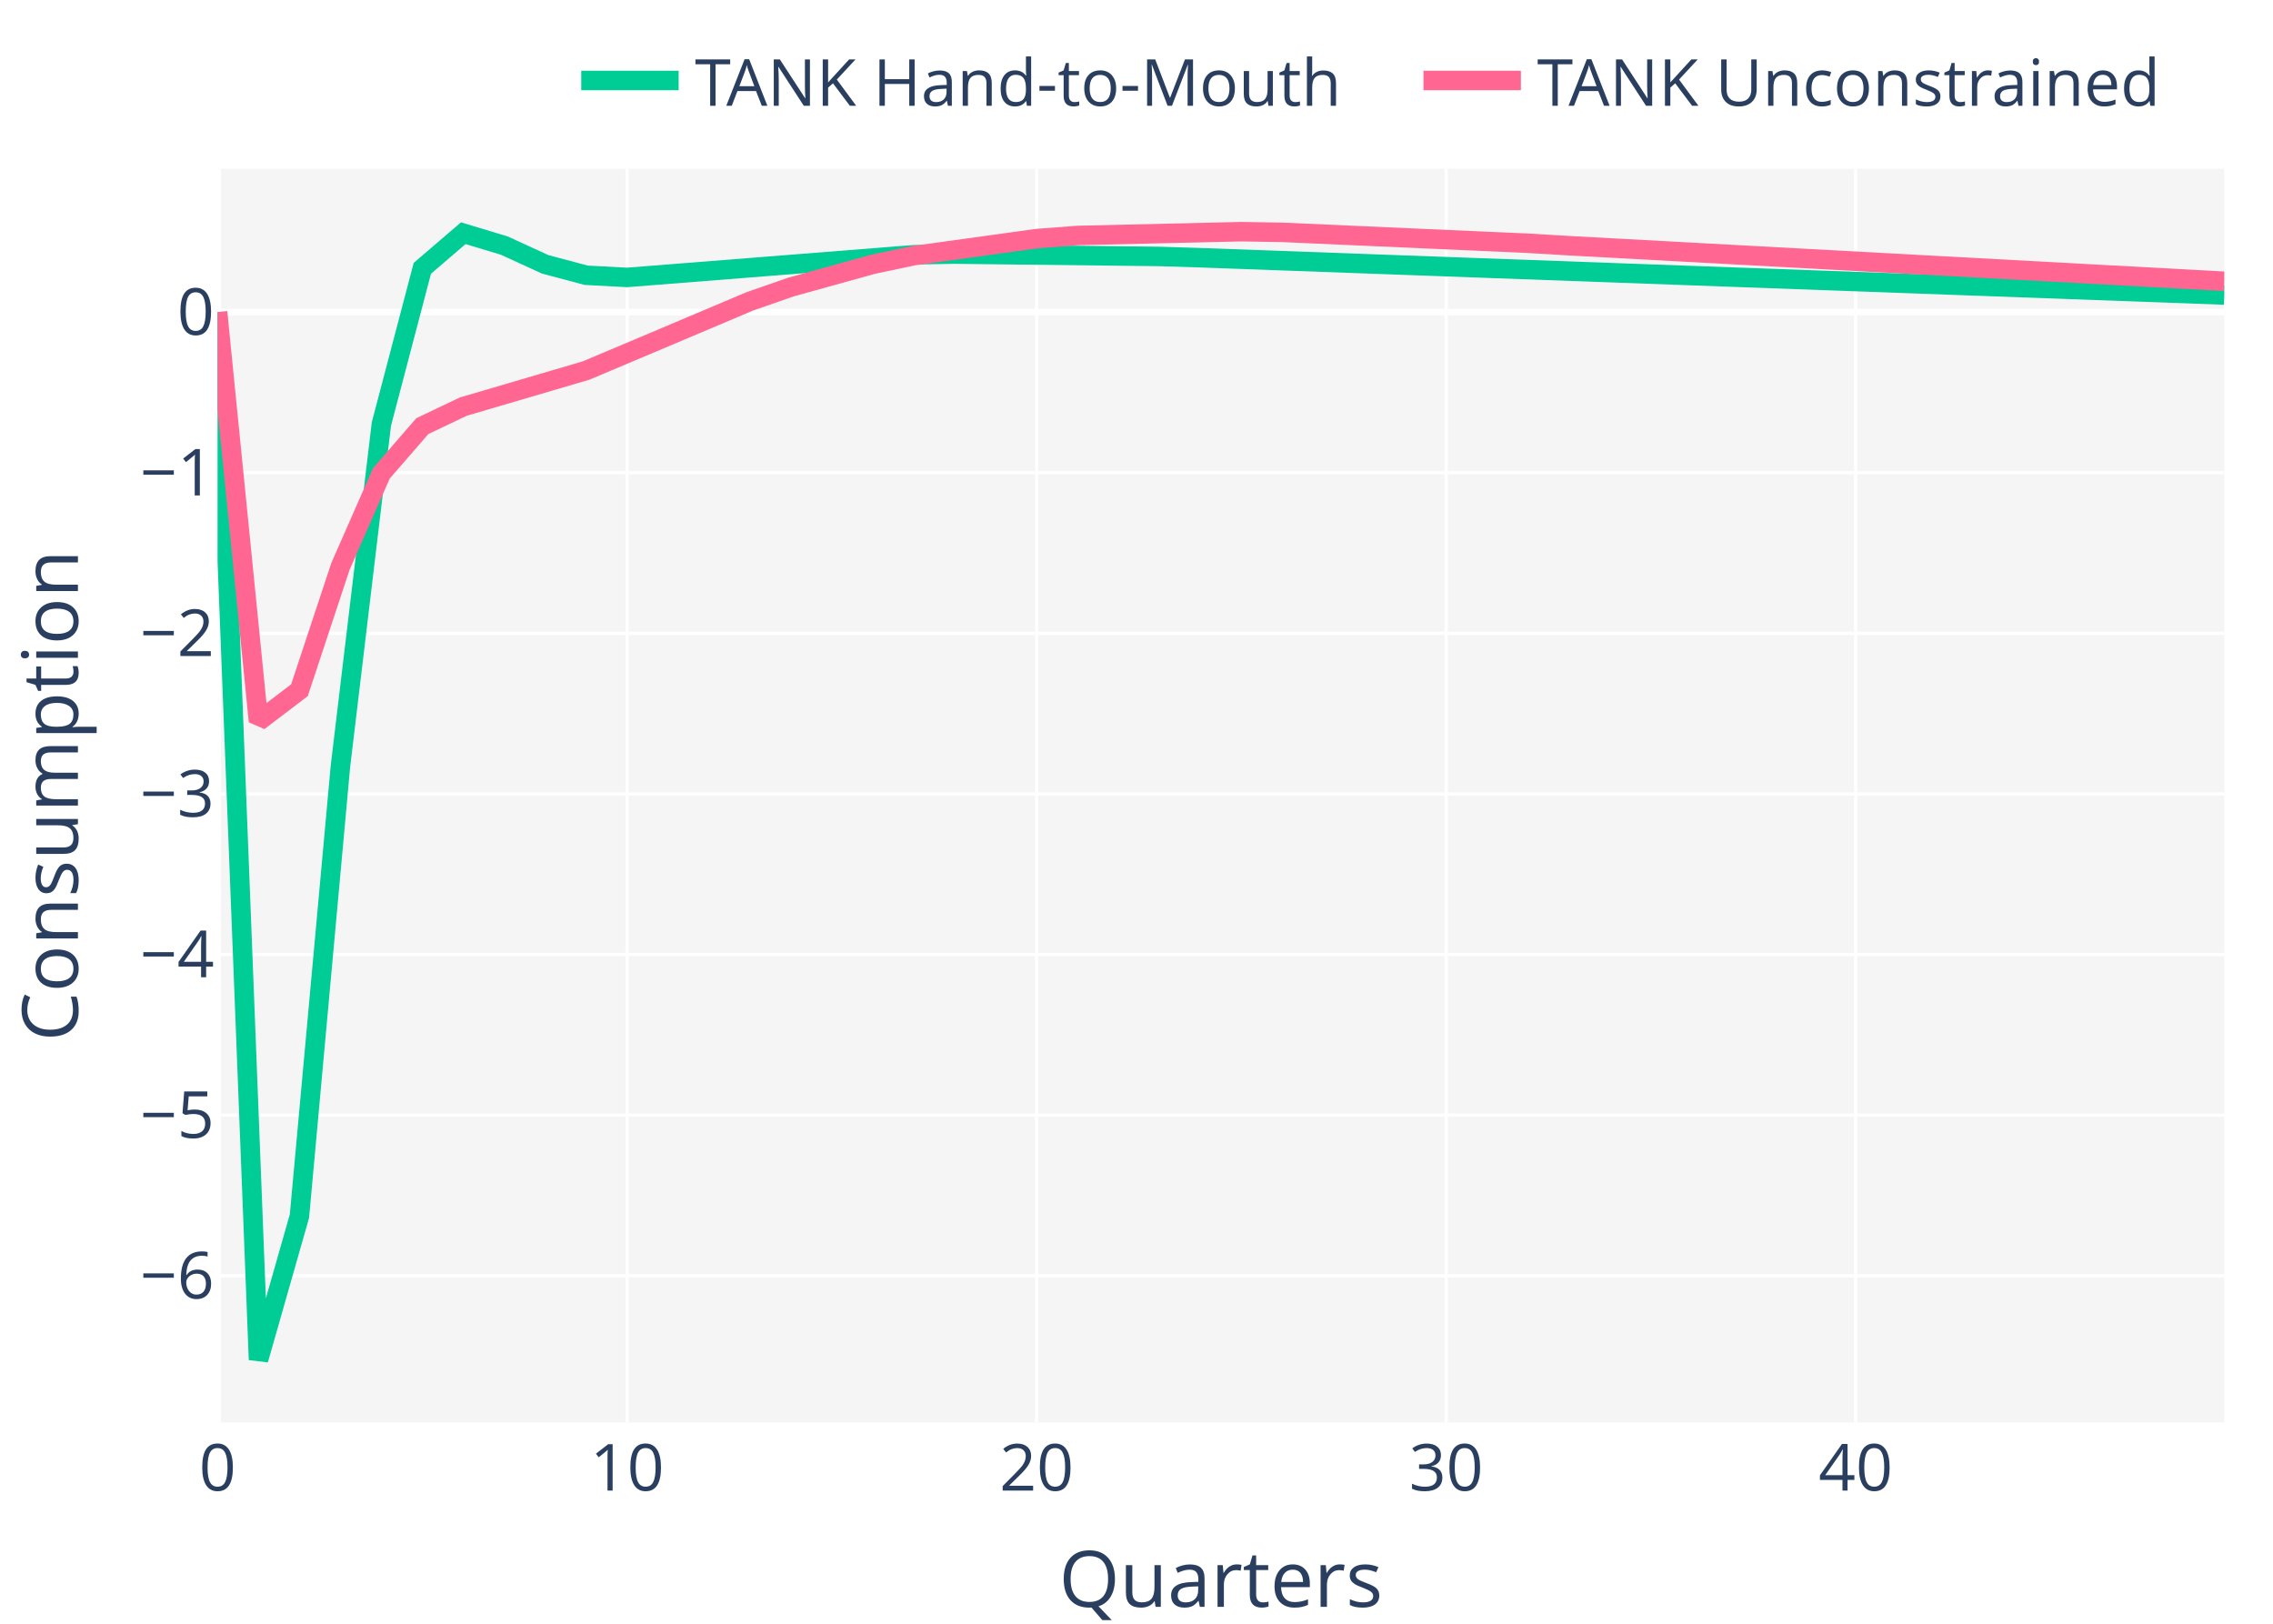
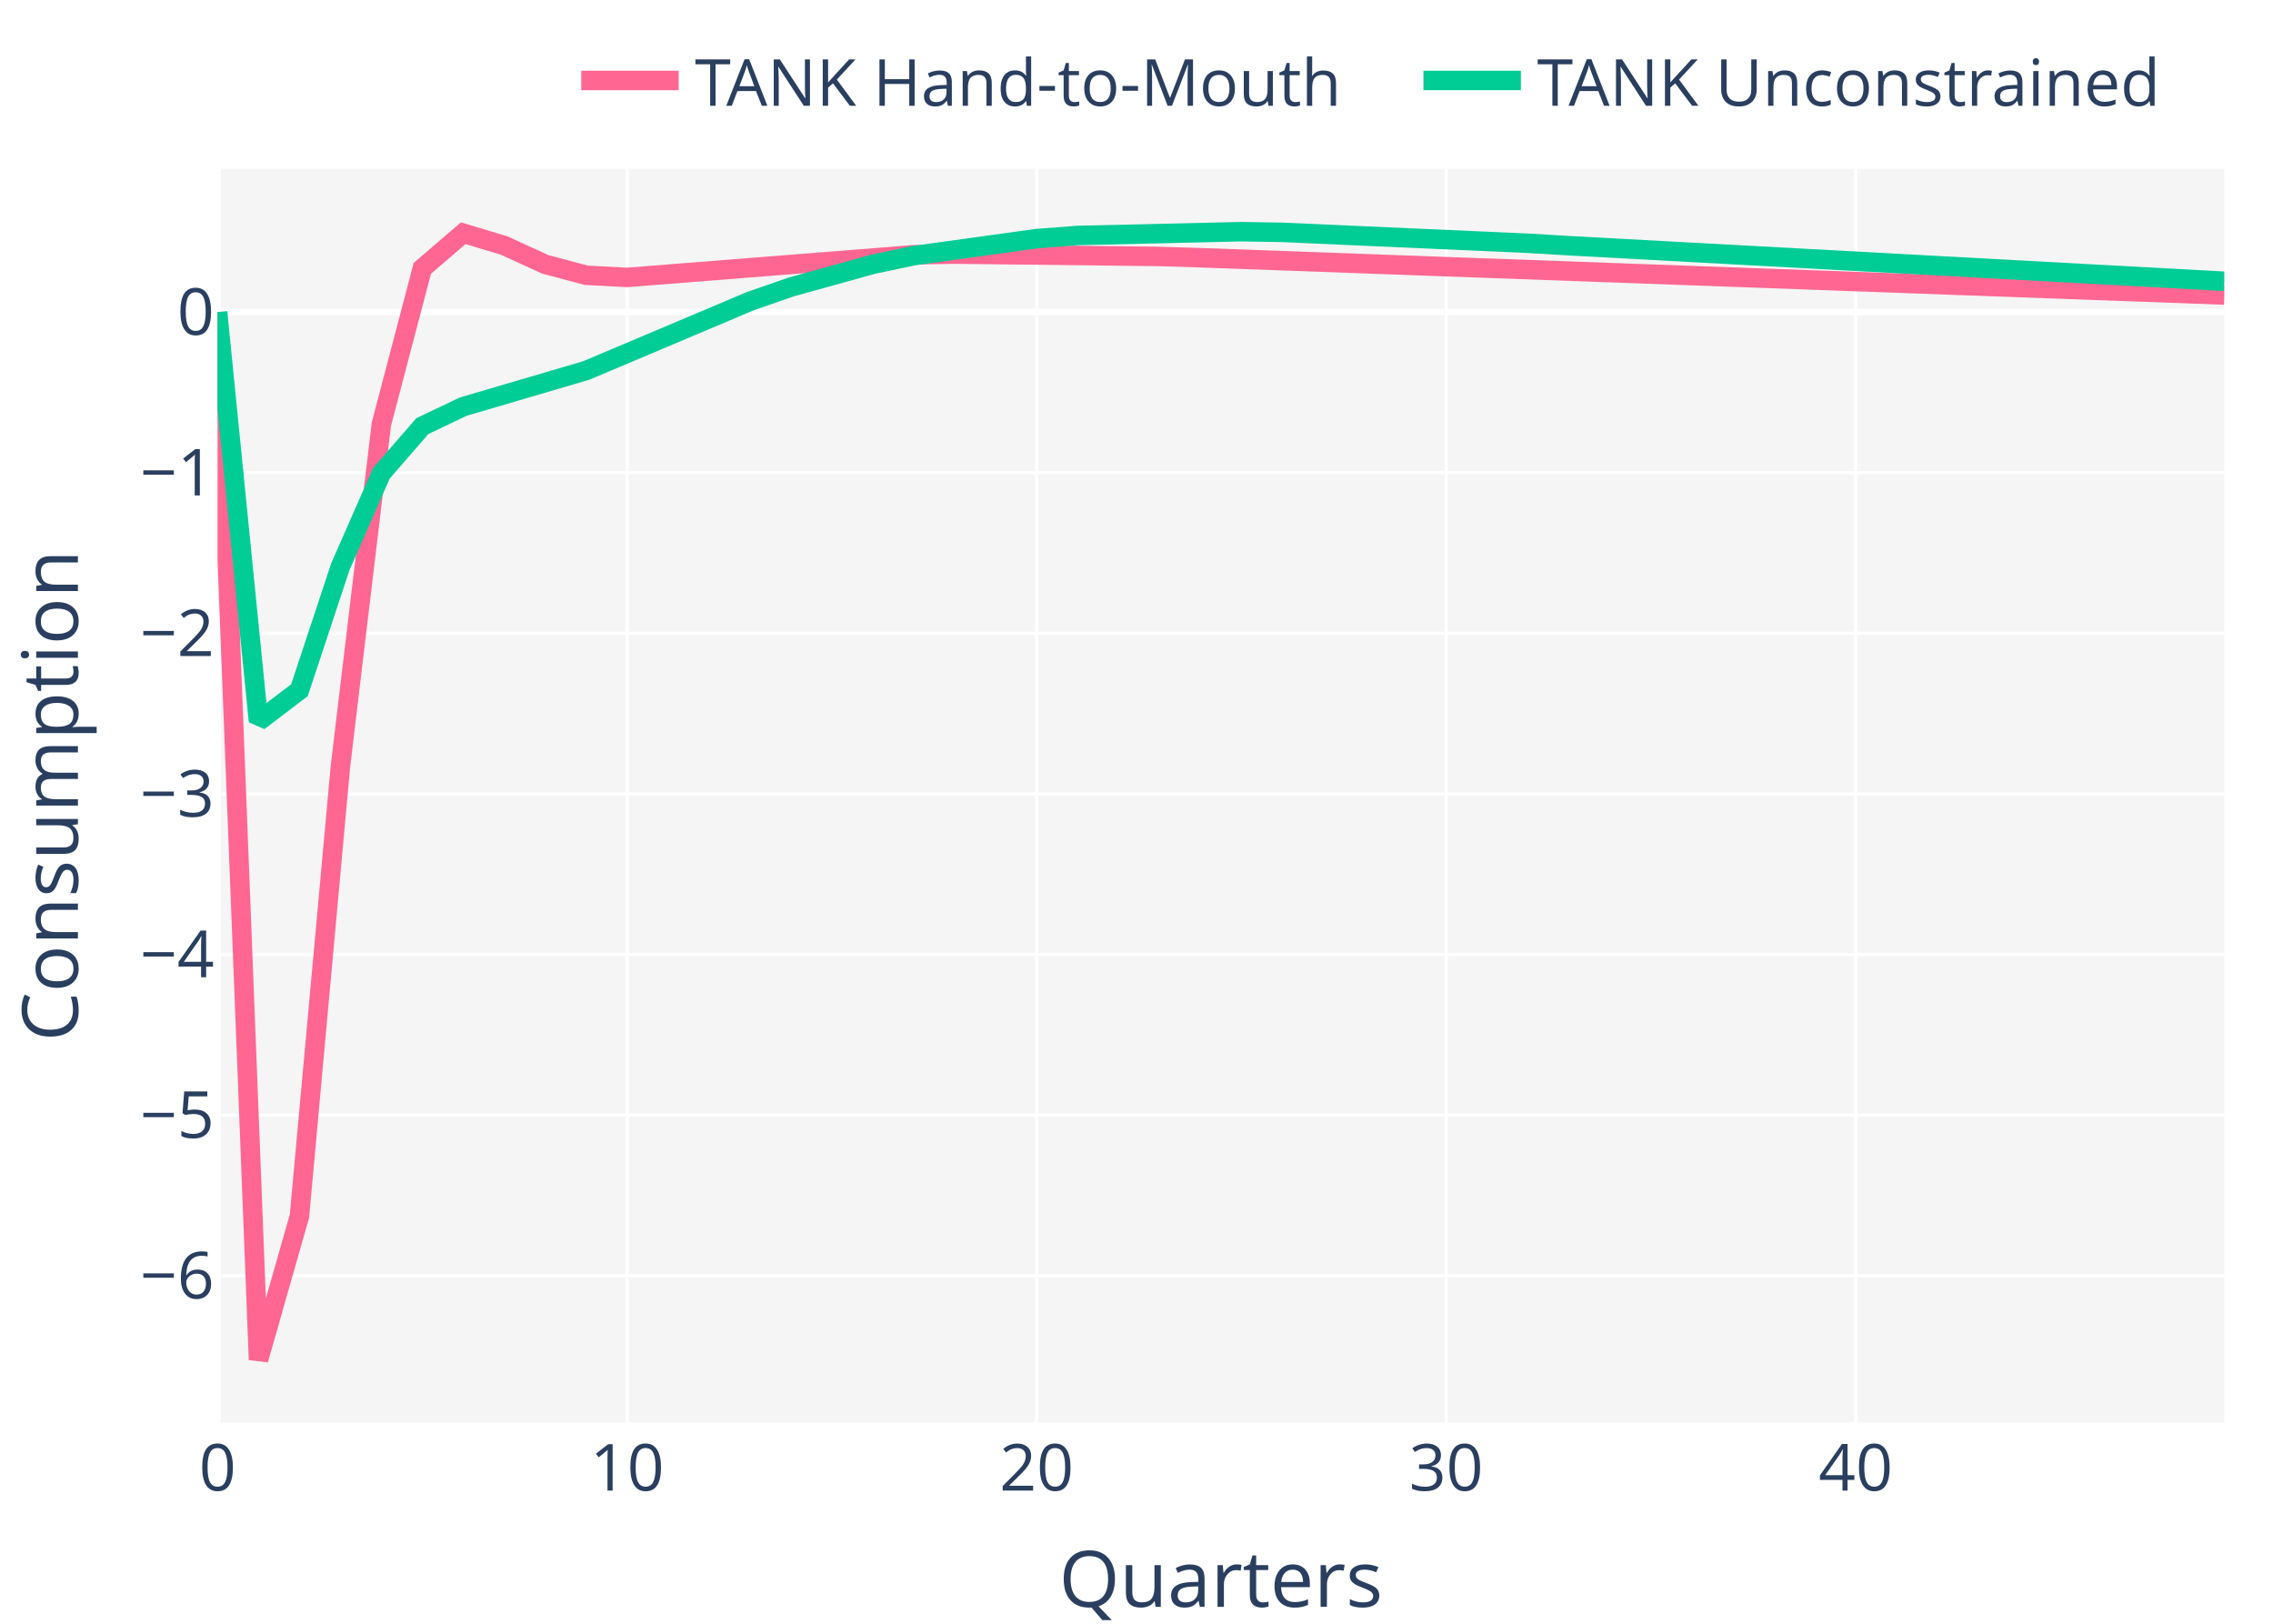
<svg xmlns="http://www.w3.org/2000/svg" class="main-svg" width="700" height="500" style="" viewBox="0 0 700 500">
  <rect x="0" y="0" width="700" height="500" style="fill: rgb(255, 255, 255); fill-opacity: 1;" />
-   <defs id="defs-3929af">
+   <defs id="defs-45cf65">
    <g class="clips">
-       <clipPath id="clip3929afxyplot" class="plotclip">
+       <clipPath id="clip45cf65xyplot" class="plotclip">
        <rect width="618" height="386" />
      </clipPath>
-       <clipPath class="axesclip" id="clip3929afx">
+       <clipPath class="axesclip" id="clip45cf65x">
        <rect x="67" y="0" width="618" height="500" />
      </clipPath>
-       <clipPath class="axesclip" id="clip3929afy">
+       <clipPath class="axesclip" id="clip45cf65y">
        <rect x="0" y="52" width="700" height="386" />
      </clipPath>
-       <clipPath class="axesclip" id="clip3929afxy">
+       <clipPath class="axesclip" id="clip45cf65xy">
        <rect x="67" y="52" width="618" height="386" />
      </clipPath>
    </g>
    <g class="gradients" />
    <g class="patterns" />
  </defs>
  <g class="bglayer">
    <rect class="bg" x="67" y="52" width="618" height="386" style="fill: rgb(245, 245, 245); fill-opacity: 1; stroke-width: 0;" />
  </g>
  <g class="layer-below">
    <g class="imagelayer" />
    <g class="shapelayer" />
  </g>
  <g class="cartesianlayer">
    <g class="subplot xy">
      <g class="layer-subplot">
        <g class="shapelayer" />
        <g class="imagelayer" />
      </g>
      <g class="minor-gridlayer">
        <g class="x" />
        <g class="y" />
      </g>
      <g class="gridlayer">
        <g class="x">
          <path class="xgrid crisp" transform="translate(193.12,0)" d="M0,52v386" style="stroke: rgb(255, 255, 255); stroke-opacity: 1; stroke-width: 1px;" />
          <path class="xgrid crisp" transform="translate(319.24,0)" d="M0,52v386" style="stroke: rgb(255, 255, 255); stroke-opacity: 1; stroke-width: 1px;" />
          <path class="xgrid crisp" transform="translate(445.37,0)" d="M0,52v386" style="stroke: rgb(255, 255, 255); stroke-opacity: 1; stroke-width: 1px;" />
          <path class="xgrid crisp" transform="translate(571.49,0)" d="M0,52v386" style="stroke: rgb(255, 255, 255); stroke-opacity: 1; stroke-width: 1px;" />
        </g>
        <g class="y">
          <path class="ygrid crisp" transform="translate(0,392.83)" d="M67,0h618" style="stroke: rgb(255, 255, 255); stroke-opacity: 1; stroke-width: 1px;" />
          <path class="ygrid crisp" transform="translate(0,343.38)" d="M67,0h618" style="stroke: rgb(255, 255, 255); stroke-opacity: 1; stroke-width: 1px;" />
          <path class="ygrid crisp" transform="translate(0,293.92)" d="M67,0h618" style="stroke: rgb(255, 255, 255); stroke-opacity: 1; stroke-width: 1px;" />
          <path class="ygrid crisp" transform="translate(0,244.47)" d="M67,0h618" style="stroke: rgb(255, 255, 255); stroke-opacity: 1; stroke-width: 1px;" />
          <path class="ygrid crisp" transform="translate(0,195.01)" d="M67,0h618" style="stroke: rgb(255, 255, 255); stroke-opacity: 1; stroke-width: 1px;" />
          <path class="ygrid crisp" transform="translate(0,145.56)" d="M67,0h618" style="stroke: rgb(255, 255, 255); stroke-opacity: 1; stroke-width: 1px;" />
        </g>
      </g>
      <g class="zerolinelayer">
        <path class="xzl zl crisp" transform="translate(67,0)" d="M0,52v386" style="stroke: rgb(255, 255, 255); stroke-opacity: 1; stroke-width: 2px;" />
        <path class="yzl zl crisp" transform="translate(0,96.1)" d="M67,0h618" style="stroke: rgb(255, 255, 255); stroke-opacity: 1; stroke-width: 2px;" />
      </g>
      <path class="xlines-below" />
      <path class="ylines-below" />
      <g class="overlines-below" />
      <g class="xaxislayer-below" />
      <g class="yaxislayer-below" />
      <g class="overaxes-below" />
-       <g class="plot" transform="translate(67,52)" clip-path="url(#clip3929afxyplot)">
+       <g class="plot" transform="translate(67,52)" clip-path="url(#clip45cf65xyplot)">
        <g class="scatterlayer mlayer">
-           <g class="trace scatter trace7fe0b5" style="stroke-miterlimit: 2; opacity: 1;">
+           <g class="trace scatter trace4dbdeb" style="stroke-miterlimit: 2; opacity: 1;">
            <g class="fills" />
            <g class="errorbars" />
            <g class="lines">
-               <path class="js-line" d="M0,44.1L12.61,366.7L25.22,322.48L37.84,183.98L50.45,78.6L63.06,30.63L75.67,19.81L88.29,23.62L100.9,29.4L113.51,32.76L126.12,33.43L214.41,26.45L227.02,26.24L290.08,26.97L302.69,27.36L618,38.84" style="vector-effect: non-scaling-stroke; fill: none; stroke: rgb(0, 204, 150); stroke-opacity: 1; stroke-width: 6px; opacity: 1;" />
+               <path class="js-line" d="M0,44.1L12.61,366.7L25.22,322.48L37.84,183.98L50.45,78.6L63.06,30.63L75.67,19.81L88.29,23.62L100.9,29.4L113.51,32.76L126.12,33.43L214.41,26.45L227.02,26.24L290.08,26.97L302.69,27.36L618,38.84" style="vector-effect: non-scaling-stroke; fill: none; stroke: rgb(255, 102, 146); stroke-opacity: 1; stroke-width: 6px; opacity: 1;" />
            </g>
            <g class="points" />
            <g class="text" />
          </g>
-           <g class="trace scatter trace166452" style="stroke-miterlimit: 2; opacity: 1;">
+           <g class="trace scatter trace7fd2f2" style="stroke-miterlimit: 2; opacity: 1;">
            <g class="fills" />
            <g class="errorbars" />
            <g class="lines">
-               <path class="js-line" d="M0,44.1L12.61,170.13L25.22,160.54L37.84,122.43L50.45,93.75L63.06,79.22L75.67,73.21L113.51,62.09L126.12,56.77L163.96,40.78L176.57,36.39L201.8,29.39L214.41,26.72L252.24,21.48L264.86,20.51L315.31,19.34L327.92,19.55L403.59,22.91L416.2,23.66L618,34.61" style="vector-effect: non-scaling-stroke; fill: none; stroke: rgb(255, 102, 146); stroke-opacity: 1; stroke-width: 6px; opacity: 1;" />
+               <path class="js-line" d="M0,44.1L12.61,170.13L25.22,160.54L37.84,122.43L50.45,93.75L63.06,79.22L75.67,73.21L113.51,62.09L126.12,56.77L163.96,40.78L176.57,36.39L201.8,29.39L214.41,26.72L252.24,21.48L264.86,20.51L315.31,19.34L327.92,19.55L403.59,22.91L416.2,23.66L618,34.61" style="vector-effect: non-scaling-stroke; fill: none; stroke: rgb(0, 204, 150); stroke-opacity: 1; stroke-width: 6px; opacity: 1;" />
            </g>
            <g class="points" />
            <g class="text" />
          </g>
        </g>
      </g>
      <g class="overplot" />
      <path class="xlines-above crisp" d="M0,0" style="fill: none;" />
      <path class="ylines-above crisp" d="M0,0" style="fill: none;" />
      <g class="overlines-above" />
      <g class="xaxislayer-above">
        <g class="xtick">
          <text text-anchor="middle" x="0" y="459" transform="translate(67,0)" style="font-family: 'Open Sans', verdana, arial, sans-serif; font-size: 20px; fill: rgb(42, 63, 95); fill-opacity: 1; white-space: pre; opacity: 1;">0</text>
        </g>
        <g class="xtick">
          <text text-anchor="middle" x="0" y="459" style="font-family: 'Open Sans', verdana, arial, sans-serif; font-size: 20px; fill: rgb(42, 63, 95); fill-opacity: 1; white-space: pre; opacity: 1;" transform="translate(193.12,0)">10</text>
        </g>
        <g class="xtick">
          <text text-anchor="middle" x="0" y="459" style="font-family: 'Open Sans', verdana, arial, sans-serif; font-size: 20px; fill: rgb(42, 63, 95); fill-opacity: 1; white-space: pre; opacity: 1;" transform="translate(319.24,0)">20</text>
        </g>
        <g class="xtick">
          <text text-anchor="middle" x="0" y="459" style="font-family: 'Open Sans', verdana, arial, sans-serif; font-size: 20px; fill: rgb(42, 63, 95); fill-opacity: 1; white-space: pre; opacity: 1;" transform="translate(445.37,0)">30</text>
        </g>
        <g class="xtick">
          <text text-anchor="middle" x="0" y="459" style="font-family: 'Open Sans', verdana, arial, sans-serif; font-size: 20px; fill: rgb(42, 63, 95); fill-opacity: 1; white-space: pre; opacity: 1;" transform="translate(571.49,0)">40</text>
        </g>
      </g>
      <g class="yaxislayer-above">
        <g class="ytick">
          <text text-anchor="end" x="66" y="7" transform="translate(0,392.83)" style="font-family: 'Open Sans', verdana, arial, sans-serif; font-size: 20px; fill: rgb(42, 63, 95); fill-opacity: 1; white-space: pre; opacity: 1;">−6</text>
        </g>
        <g class="ytick">
          <text text-anchor="end" x="66" y="7" style="font-family: 'Open Sans', verdana, arial, sans-serif; font-size: 20px; fill: rgb(42, 63, 95); fill-opacity: 1; white-space: pre; opacity: 1;" transform="translate(0,343.38)">−5</text>
        </g>
        <g class="ytick">
          <text text-anchor="end" x="66" y="7" style="font-family: 'Open Sans', verdana, arial, sans-serif; font-size: 20px; fill: rgb(42, 63, 95); fill-opacity: 1; white-space: pre; opacity: 1;" transform="translate(0,293.92)">−4</text>
        </g>
        <g class="ytick">
          <text text-anchor="end" x="66" y="7" style="font-family: 'Open Sans', verdana, arial, sans-serif; font-size: 20px; fill: rgb(42, 63, 95); fill-opacity: 1; white-space: pre; opacity: 1;" transform="translate(0,244.47)">−3</text>
        </g>
        <g class="ytick">
          <text text-anchor="end" x="66" y="7" style="font-family: 'Open Sans', verdana, arial, sans-serif; font-size: 20px; fill: rgb(42, 63, 95); fill-opacity: 1; white-space: pre; opacity: 1;" transform="translate(0,195.01)">−2</text>
        </g>
        <g class="ytick">
          <text text-anchor="end" x="66" y="7" style="font-family: 'Open Sans', verdana, arial, sans-serif; font-size: 20px; fill: rgb(42, 63, 95); fill-opacity: 1; white-space: pre; opacity: 1;" transform="translate(0,145.56)">−1</text>
        </g>
        <g class="ytick">
          <text text-anchor="end" x="66" y="7" style="font-family: 'Open Sans', verdana, arial, sans-serif; font-size: 20px; fill: rgb(42, 63, 95); fill-opacity: 1; white-space: pre; opacity: 1;" transform="translate(0,96.1)">0</text>
        </g>
      </g>
      <g class="overaxes-above" />
    </g>
  </g>
  <g class="polarlayer" />
  <g class="smithlayer" />
  <g class="ternarylayer" />
  <g class="geolayer" />
  <g class="funnelarealayer" />
  <g class="pielayer" />
  <g class="iciclelayer" />
  <g class="treemaplayer" />
  <g class="sunburstlayer" />
  <g class="glimages" />
-   <defs id="topdefs-3929af">
+   <defs id="topdefs-45cf65">
    <g class="clips" />
-     <clipPath id="legend3929af">
+     <clipPath id="legend45cf65">
      <rect width="511" height="39" x="0" y="0" />
    </clipPath>
  </defs>
  <g class="layer-above">
    <g class="imagelayer" />
    <g class="shapelayer" />
  </g>
  <g class="infolayer">
    <g class="legend" pointer-events="all" transform="translate(174,5.28)">
      <rect class="bg" shape-rendering="crispEdges" width="511" height="39" x="0" y="0" style="stroke: rgb(68, 68, 68); stroke-opacity: 1; fill: rgb(255, 255, 255); fill-opacity: 1; stroke-width: 0px;" />
-       <g class="scrollbox" transform="" clip-path="url(#legend3929af)">
+       <g class="scrollbox" transform="" clip-path="url(#legend45cf65)">
        <g class="groups" transform="">
          <g class="traces" transform="translate(0,19.5)" style="opacity: 1;">
            <text class="legendtext" text-anchor="start" x="40" y="7.8" style="font-family: 'Open Sans', verdana, arial, sans-serif; font-size: 20px; fill: rgb(42, 63, 95); fill-opacity: 1; white-space: pre;">TANK Hand-to-Mouth</text>
            <g class="layers" style="opacity: 1;">
              <g class="legendfill" />
              <g class="legendlines">
-                 <path class="js-line" d="M5,0h30" style="fill: none; stroke: rgb(0, 204, 150); stroke-opacity: 1; stroke-width: 6px;" />
+                 <path class="js-line" d="M5,0h30" style="fill: none; stroke: rgb(255, 102, 146); stroke-opacity: 1; stroke-width: 6px;" />
              </g>
              <g class="legendsymbols">
                <g class="legendpoints" />
              </g>
            </g>
            <rect class="legendtoggle" x="0" y="-14.5" width="256.875" height="29" style="fill: rgb(0, 0, 0); fill-opacity: 0;" />
          </g>
        </g>
        <g class="groups" transform="translate(259.375,0)">
          <g class="traces" transform="translate(0,19.5)" style="opacity: 1;">
            <text class="legendtext" text-anchor="start" x="40" y="7.8" style="font-family: 'Open Sans', verdana, arial, sans-serif; font-size: 20px; fill: rgb(42, 63, 95); fill-opacity: 1; white-space: pre;">TANK Unconstrained</text>
            <g class="layers" style="opacity: 1;">
              <g class="legendfill" />
              <g class="legendlines">
-                 <path class="js-line" d="M5,0h30" style="fill: none; stroke: rgb(255, 102, 146); stroke-opacity: 1; stroke-width: 6px;" />
+                 <path class="js-line" d="M5,0h30" style="fill: none; stroke: rgb(0, 204, 150); stroke-opacity: 1; stroke-width: 6px;" />
              </g>
              <g class="legendsymbols">
                <g class="legendpoints" />
              </g>
            </g>
            <rect class="legendtoggle" x="0" y="-14.5" width="248.234" height="29" style="fill: rgb(0, 0, 0); fill-opacity: 0;" />
          </g>
        </g>
      </g>
      <rect class="scrollbar" rx="20" ry="3" width="0" height="0" x="0" y="0" style="fill: rgb(128, 139, 164); fill-opacity: 1;" />
    </g>
    <g class="g-gtitle" />
    <g class="g-xtitle">
      <text class="xtitle" x="376" y="494.8" text-anchor="middle" style="font-family: 'Open Sans', verdana, arial, sans-serif; font-size: 24px; fill: rgb(42, 63, 95); opacity: 1; font-weight: normal; white-space: pre;">Quarters</text>
    </g>
    <g class="g-ytitle" transform="translate(18.89355,0)">
      <text class="ytitle" transform="rotate(-90,5.10625,245)" x="5.106" y="245" text-anchor="middle" style="font-family: 'Open Sans', verdana, arial, sans-serif; font-size: 24px; fill: rgb(42, 63, 95); opacity: 1; font-weight: normal; white-space: pre;">Consumption</text>
    </g>
  </g>
</svg>
